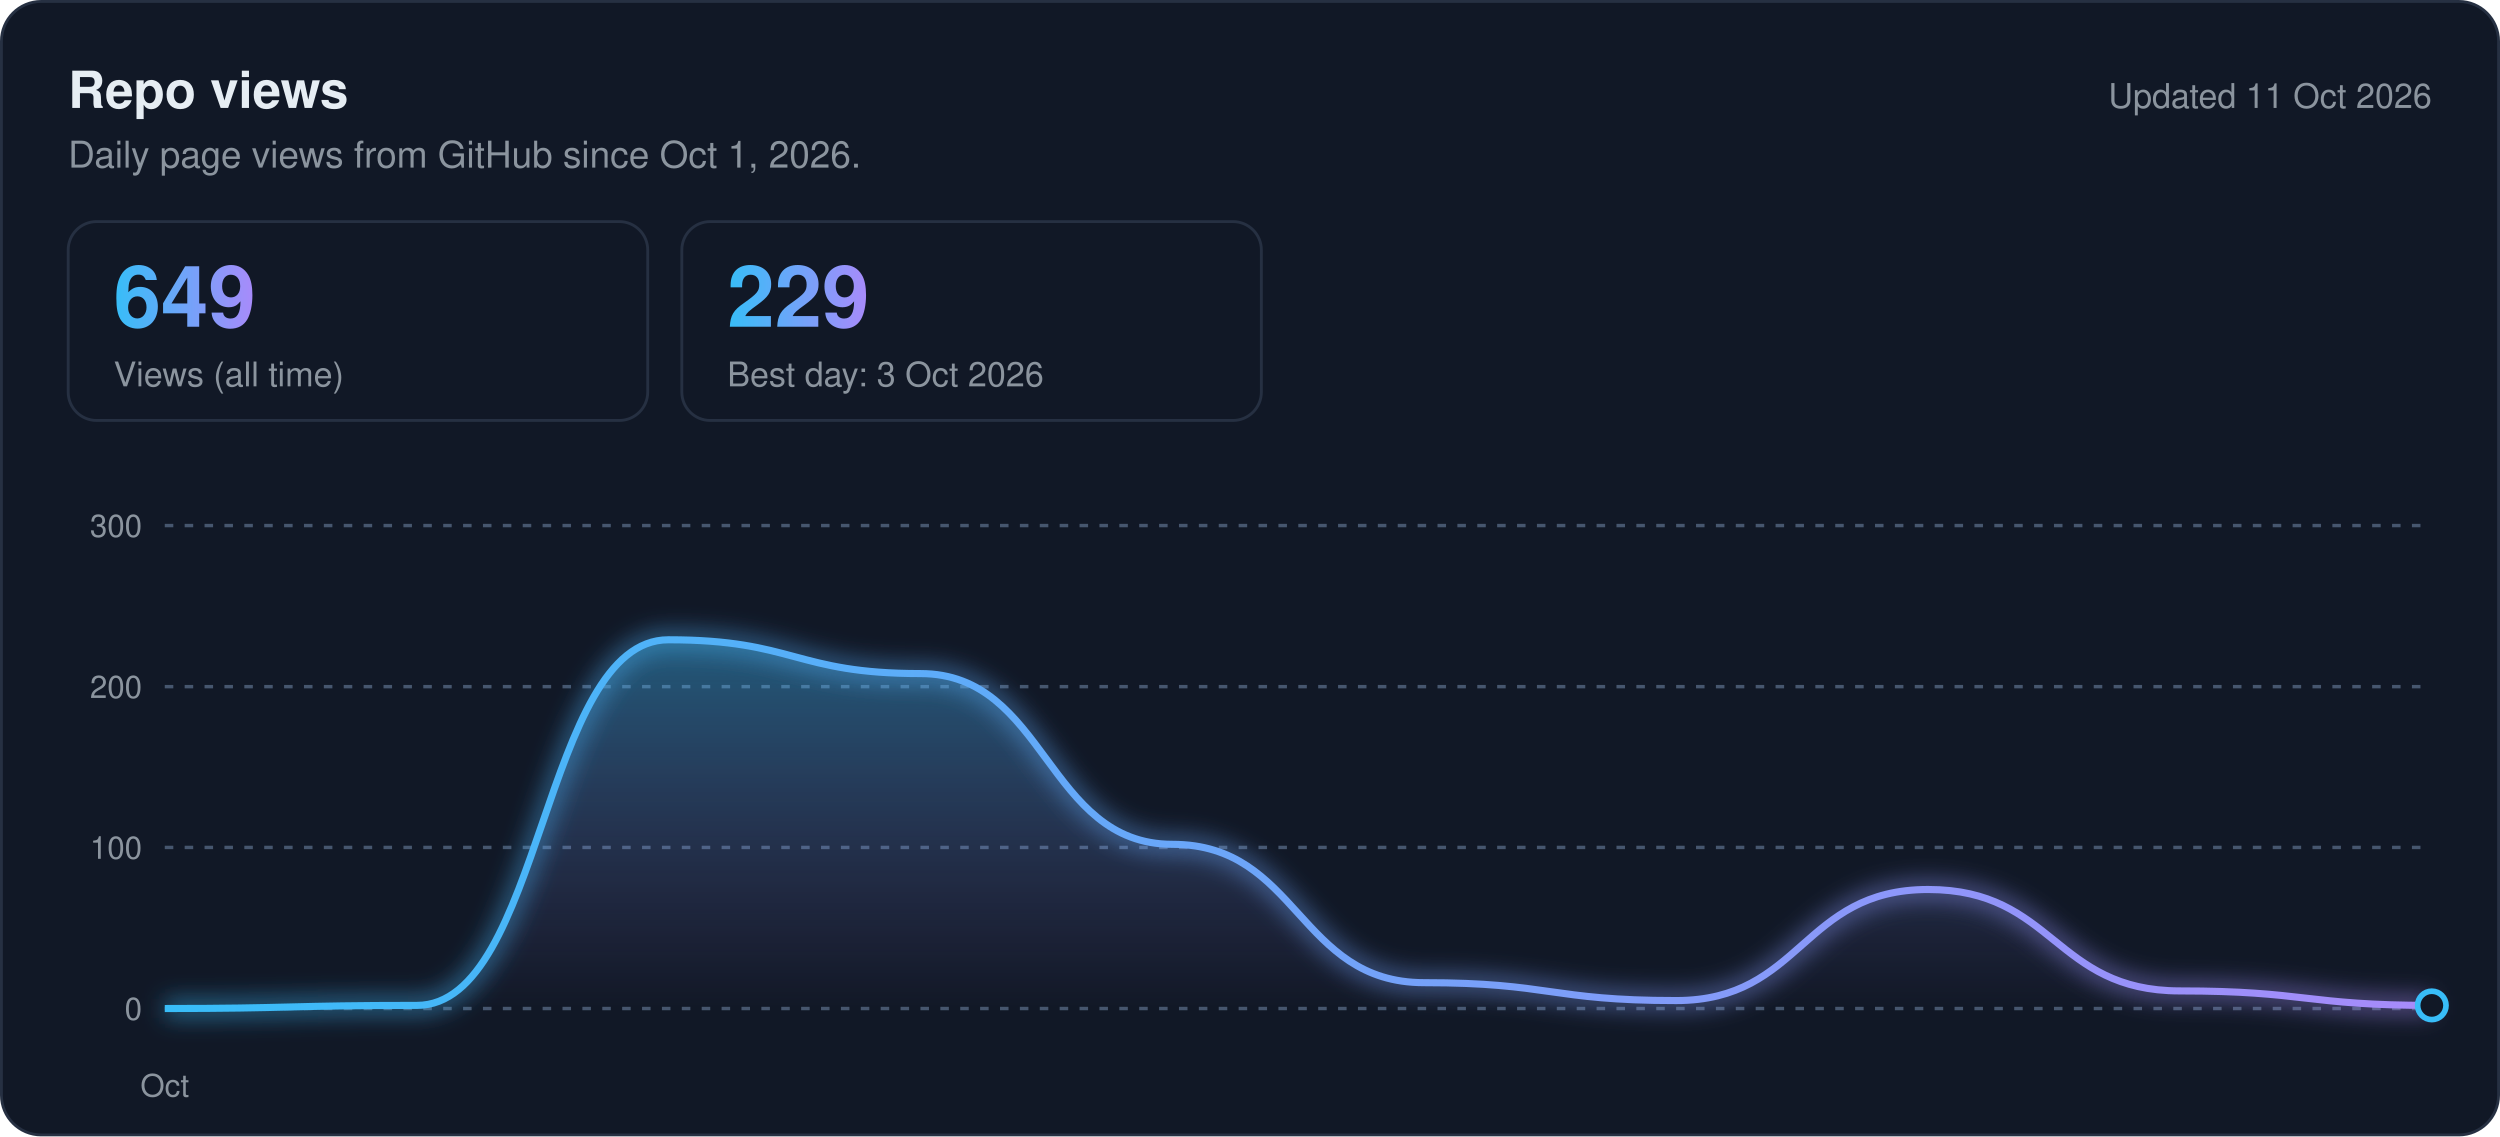
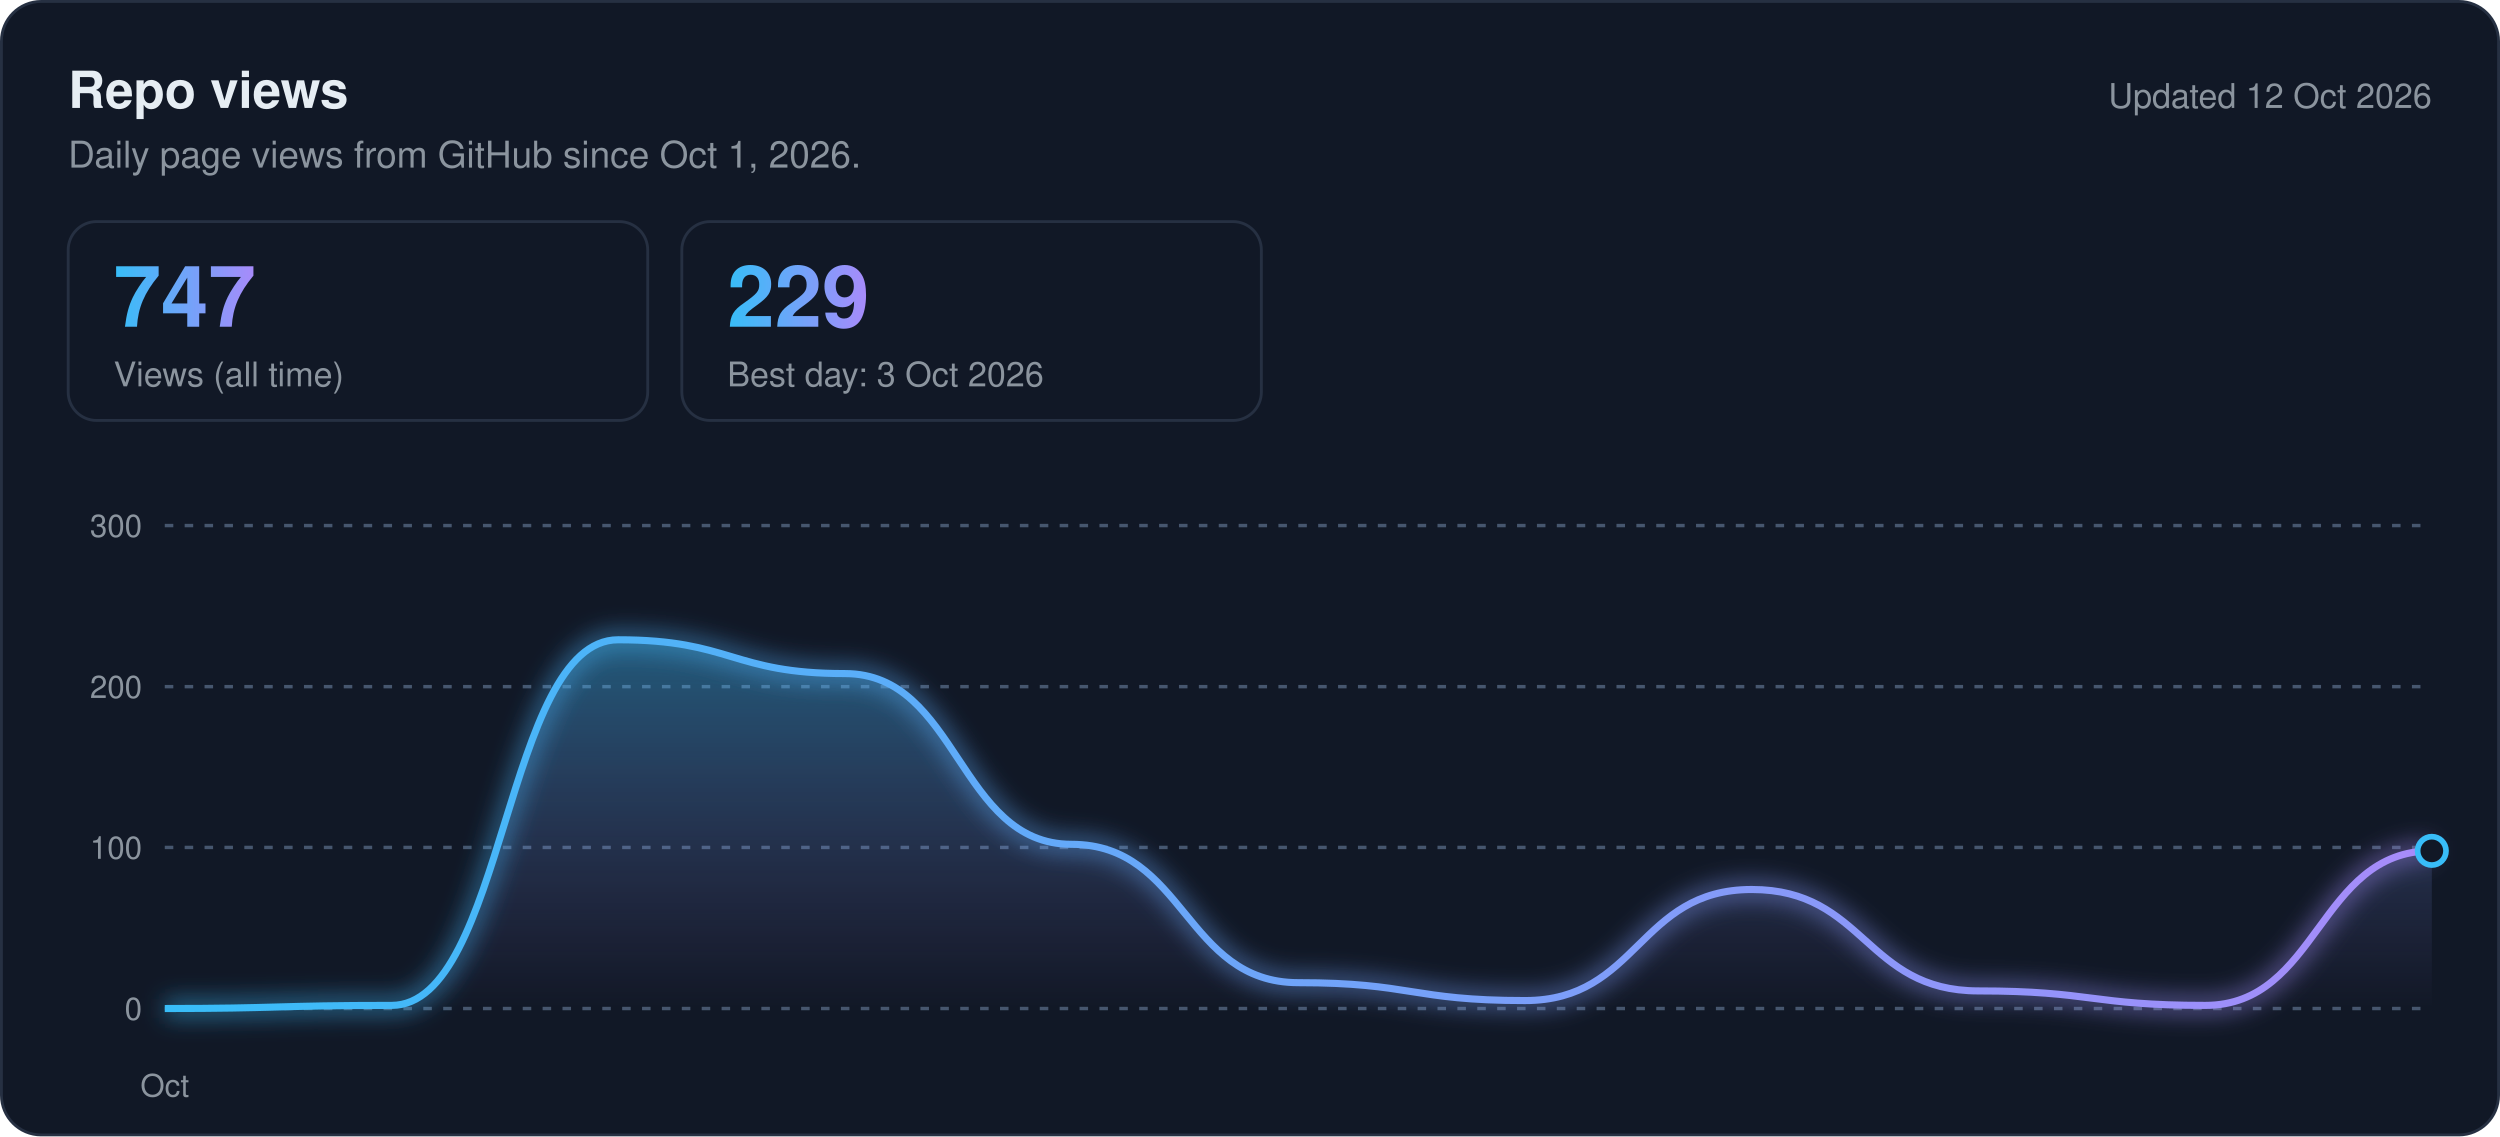
<svg xmlns="http://www.w3.org/2000/svg" viewBox="0 0 880 400" width="880" height="400" role="img" aria-label="Repo views" font-family="'Segoe UI', system-ui, -apple-system, Helvetica, Arial, sans-serif">
  <style>@keyframes draw{from{stroke-dasharray:1;stroke-dashoffset:1}to{stroke-dasharray:1;stroke-dashoffset:0}}@keyframes fade{from{opacity:0}}.ln,.gw{animation:draw 2.2s ease-out .2s backwards}.fd{animation:fade 1.4s ease 1.2s backwards}@media (prefers-reduced-motion:reduce){.lwv{display:none}}@media (prefers-reduced-motion:reduce){*{animation:none!important}}</style>
  <defs>
    <linearGradient id="lg" x1="0" x2="1">
      <stop offset="0" stop-color="#38bdf8" />
      <stop offset="1" stop-color="#a78bfa" />
    </linearGradient>
    <linearGradient id="ag" x1="0" x2="0" y1="0" y2="1">
      <stop offset="0" stop-color="#38bdf8" stop-opacity=".4" />
      <stop offset="1" stop-color="#a78bfa" stop-opacity="0" />
    </linearGradient>
    <filter id="gw" x="-5%" y="-30%" width="110%" height="160%">
      <feGaussianBlur stdDeviation="4" />
    </filter>
    <linearGradient id="wv" gradientUnits="userSpaceOnUse" x1="0" y1="0" x2="880" y2="0" gradientTransform="translate(-90,0)">
      <stop offset="0" stop-color="#fff" stop-opacity="0" />
      <stop offset=".04" stop-color="#fff" stop-opacity="0" />
      <stop offset=".08" stop-color="#fff" stop-opacity="1" />
      <stop offset=".086" stop-color="#fff" stop-opacity="0" />
      <stop offset="1" stop-color="#fff" stop-opacity="0" />
      <animateTransform attributeName="gradientTransform" type="translate" from="-90 0" to="970 0" dur="10s" begin="2.4s" repeatCount="indefinite" />
    </linearGradient>
  </defs>
  <rect x=".5" y=".5" width="879" height="399" rx="14" fill="#111826" stroke="#263042" />
  <text x="24" y="38" font-size="18" font-weight="700" fill="#e6edf3">Repo views</text>
  <text x="24" y="59" font-size="13" fill="#8b949e">Daily page views from GitHub since Oct 1, 2026.</text>
-   <text x="856" y="38" font-size="12" fill="#8b949e" text-anchor="end">Updated 11 Oct 2026</text>
+   <text x="856" y="38" font-size="12" fill="#8b949e" text-anchor="end">Updated 12 Oct 2026</text>
  <rect x="24" y="78" width="204" height="70" rx="10" fill="none" stroke="#263042" />
-   <text x="40" y="115" font-size="30" font-weight="700" fill="url(#lg)">649</text>
+   <text x="40" y="115" font-size="30" font-weight="700" fill="url(#lg)">747</text>
  <text x="40" y="136" font-size="12" fill="#8b949e">Views (all time)</text>
  <rect x="240" y="78" width="204" height="70" rx="10" fill="none" stroke="#263042" />
  <text x="256" y="115" font-size="30" font-weight="700" fill="url(#lg)">229</text>
  <text x="256" y="136" font-size="12" fill="#8b949e">Best day: 3 Oct 2026</text>
  <line x1="58" x2="856" y1="355.0" y2="355.0" stroke="#46566e" stroke-width="1.2" stroke-dasharray="3 4" />
  <text x="50" y="359.0" font-size="11" fill="#8b949e" text-anchor="end">0</text>
  <line x1="58" x2="856" y1="298.3" y2="298.3" stroke="#46566e" stroke-width="1.2" stroke-dasharray="3 4" />
  <text x="50" y="302.3" font-size="11" fill="#8b949e" text-anchor="end">100</text>
  <line x1="58" x2="856" y1="241.7" y2="241.7" stroke="#46566e" stroke-width="1.2" stroke-dasharray="3 4" />
  <text x="50" y="245.7" font-size="11" fill="#8b949e" text-anchor="end">200</text>
  <line x1="58" x2="856" y1="185.0" y2="185.0" stroke="#46566e" stroke-width="1.2" stroke-dasharray="3 4" />
  <text x="50" y="189.0" font-size="11" fill="#8b949e" text-anchor="end">300</text>
  <text x="58.0" y="386" font-size="11" fill="#8b949e" text-anchor="middle">Oct</text>
-   <path class="fd" d="M58.0,355.0C102.3,355.0 102.3,353.9 146.7,353.9C191.0,353.9 191.0,225.2 235.3,225.2C279.7,225.2 279.7,237.1 324.0,237.1C368.3,237.1 368.3,297.2 412.7,297.2C457.0,297.2 457.0,345.9 501.3,345.9C545.7,345.9 545.7,352.2 590.0,352.2C634.3,352.2 634.3,313.1 678.7,313.1C723.0,313.1 723.0,348.8 767.3,348.8C811.7,348.8 811.7,353.9 856.0,353.9L856.0,355.0L58.0,355.0Z" fill="url(#ag)" />
-   <path class="gw" d="M58.0,355.0C102.3,355.0 102.3,353.9 146.7,353.9C191.0,353.9 191.0,225.2 235.3,225.2C279.7,225.2 279.7,237.1 324.0,237.1C368.3,237.1 368.3,297.2 412.7,297.2C457.0,297.2 457.0,345.9 501.3,345.9C545.7,345.9 545.7,352.2 590.0,352.2C634.3,352.2 634.3,313.1 678.7,313.1C723.0,313.1 723.0,348.8 767.3,348.8C811.7,348.8 811.7,353.9 856.0,353.9" pathLength="1" fill="none" stroke="url(#lg)" stroke-width="7" stroke-opacity=".45" filter="url(#gw)" />
-   <path class="ln" d="M58.0,355.0C102.3,355.0 102.3,353.9 146.7,353.9C191.0,353.9 191.0,225.2 235.3,225.2C279.7,225.2 279.7,237.1 324.0,237.1C368.3,237.1 368.3,297.2 412.7,297.2C457.0,297.2 457.0,345.9 501.3,345.9C545.7,345.9 545.7,352.2 590.0,352.2C634.3,352.2 634.3,313.1 678.7,313.1C723.0,313.1 723.0,348.8 767.3,348.8C811.7,348.8 811.7,353.9 856.0,353.9" pathLength="1" fill="none" stroke="url(#lg)" stroke-width="2.5" stroke-linejoin="round" />
-   <path class="lwv" d="M58.0,355.0C102.3,355.0 102.3,353.9 146.7,353.9C191.0,353.9 191.0,225.2 235.3,225.2C279.7,225.2 279.7,237.1 324.0,237.1C368.3,237.1 368.3,297.2 412.7,297.2C457.0,297.2 457.0,345.9 501.3,345.9C545.7,345.9 545.7,352.2 590.0,352.2C634.3,352.2 634.3,313.1 678.7,313.1C723.0,313.1 723.0,348.8 767.3,348.8C811.7,348.8 811.7,353.9 856.0,353.9" fill="none" stroke="url(#wv)" stroke-width="5.5" stroke-linecap="round" filter="url(#gw)" />
-   <path class="lwv" d="M58.0,355.0C102.3,355.0 102.3,353.9 146.7,353.9C191.0,353.9 191.0,225.2 235.3,225.2C279.7,225.2 279.7,237.1 324.0,237.1C368.3,237.1 368.3,297.2 412.7,297.2C457.0,297.2 457.0,345.9 501.3,345.9C545.7,345.9 545.7,352.2 590.0,352.2C634.3,352.2 634.3,313.1 678.7,313.1C723.0,313.1 723.0,348.8 767.3,348.8C811.7,348.8 811.7,353.9 856.0,353.9" fill="none" stroke="url(#wv)" stroke-width="2" stroke-linecap="round" />
-   <circle class="fd" cx="856.0" cy="353.9" r="5" fill="#111826" stroke="#38bdf8" stroke-width="2" />
+   <path class="fd" d="M58.0,355.0C97.9,355.0 97.9,353.9 137.8,353.9C177.7,353.9 177.7,225.2 217.6,225.2C257.5,225.2 257.5,237.1 297.4,237.1C337.3,237.1 337.3,297.2 377.2,297.2C417.1,297.2 417.1,345.9 457.0,345.9C496.9,345.9 496.9,352.2 536.8,352.2C576.7,352.2 576.7,313.1 616.6,313.1C656.5,313.1 656.5,348.8 696.4,348.8C736.3,348.8 736.3,353.9 776.2,353.9C816.1,353.9 816.1,299.5 856.0,299.5L856.0,355.0L58.0,355.0Z" fill="url(#ag)" />
+   <path class="gw" d="M58.0,355.0C97.9,355.0 97.9,353.9 137.8,353.9C177.7,353.9 177.7,225.2 217.6,225.2C257.5,225.2 257.5,237.1 297.4,237.1C337.3,237.1 337.3,297.2 377.2,297.2C417.1,297.2 417.1,345.9 457.0,345.9C496.9,345.9 496.9,352.2 536.8,352.2C576.7,352.2 576.7,313.1 616.6,313.1C656.5,313.1 656.5,348.8 696.4,348.8C736.3,348.8 736.3,353.9 776.2,353.9C816.1,353.9 816.1,299.5 856.0,299.5" pathLength="1" fill="none" stroke="url(#lg)" stroke-width="7" stroke-opacity=".45" filter="url(#gw)" />
+   <path class="ln" d="M58.0,355.0C97.9,355.0 97.9,353.9 137.8,353.9C177.7,353.9 177.7,225.2 217.6,225.2C257.5,225.2 257.5,237.1 297.4,237.1C337.3,237.1 337.3,297.2 377.2,297.2C417.1,297.2 417.1,345.9 457.0,345.9C496.9,345.9 496.9,352.2 536.8,352.2C576.7,352.2 576.7,313.1 616.6,313.1C656.5,313.1 656.5,348.8 696.4,348.8C736.3,348.8 736.3,353.9 776.2,353.9C816.1,353.9 816.1,299.5 856.0,299.5" pathLength="1" fill="none" stroke="url(#lg)" stroke-width="2.5" stroke-linejoin="round" />
+   <path class="lwv" d="M58.0,355.0C97.9,355.0 97.9,353.9 137.8,353.9C177.7,353.9 177.7,225.2 217.6,225.2C257.5,225.2 257.5,237.1 297.4,237.1C337.3,237.1 337.3,297.2 377.2,297.2C417.1,297.2 417.1,345.9 457.0,345.9C496.9,345.9 496.9,352.2 536.8,352.2C576.7,352.2 576.7,313.1 616.6,313.1C656.5,313.1 656.5,348.8 696.4,348.8C736.3,348.8 736.3,353.9 776.2,353.9C816.1,353.9 816.1,299.5 856.0,299.5" fill="none" stroke="url(#wv)" stroke-width="5.5" stroke-linecap="round" filter="url(#gw)" />
+   <path class="lwv" d="M58.0,355.0C97.9,355.0 97.9,353.9 137.8,353.9C177.7,353.9 177.7,225.2 217.6,225.2C257.5,225.2 257.5,237.1 297.4,237.1C337.3,237.1 337.3,297.2 377.2,297.2C417.1,297.2 417.1,345.9 457.0,345.9C496.9,345.9 496.9,352.2 536.8,352.2C576.7,352.2 576.7,313.1 616.6,313.1C656.5,313.1 656.5,348.8 696.4,348.8C736.3,348.8 736.3,353.9 776.2,353.9C816.1,353.9 816.1,299.5 856.0,299.5" fill="none" stroke="url(#wv)" stroke-width="2" stroke-linecap="round" />
+   <circle class="fd" cx="856.0" cy="299.5" r="5" fill="#111826" stroke="#38bdf8" stroke-width="2" />
</svg>
